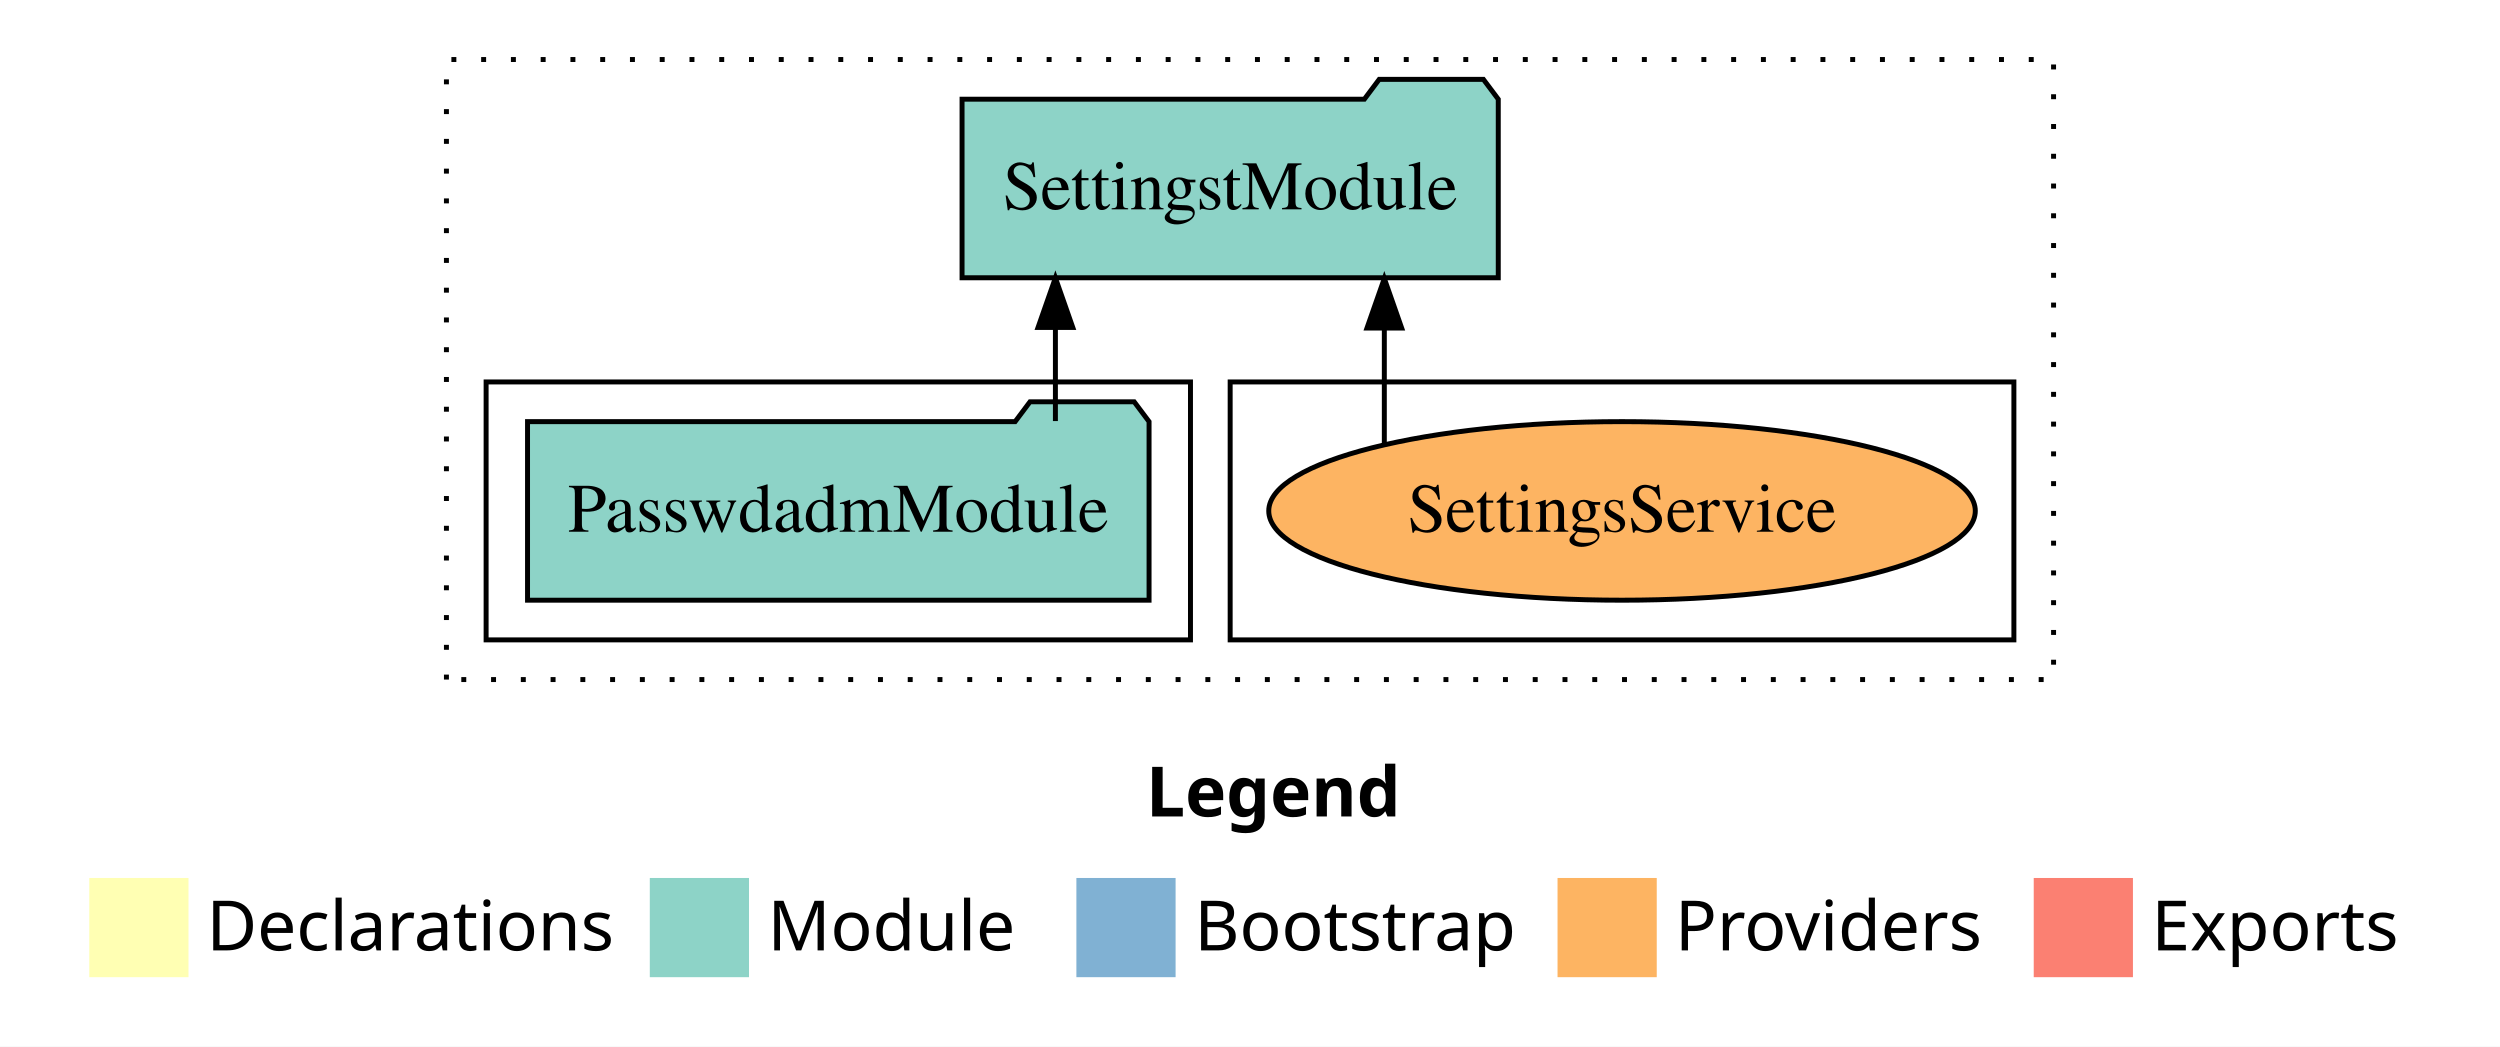
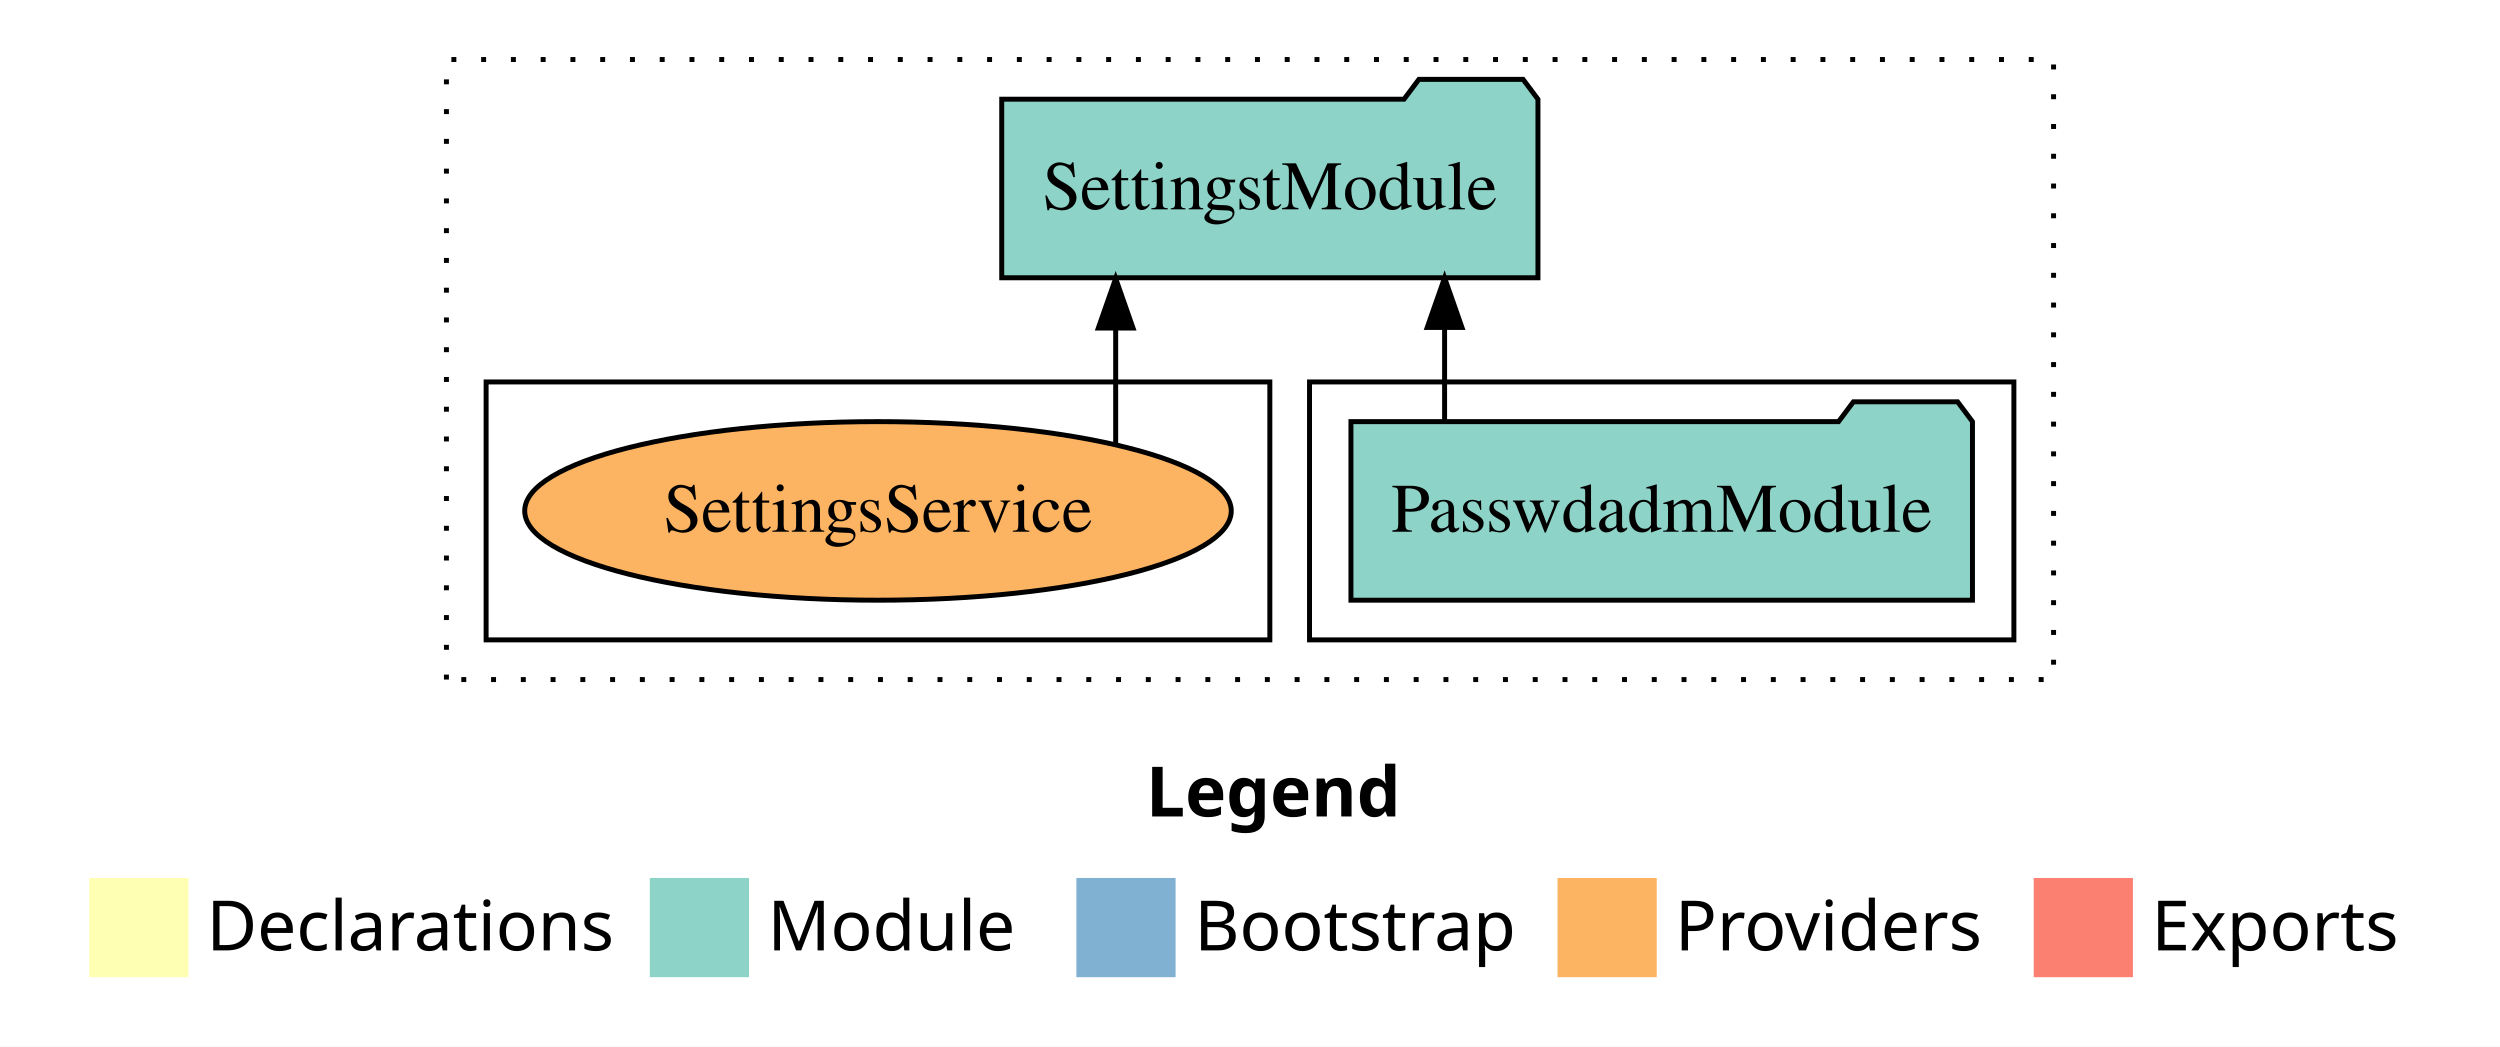
<svg xmlns="http://www.w3.org/2000/svg" width="504pt" height="211pt" viewBox="0.00 0.00 504.00 211.00">
  <g id="graph0" class="graph" transform="scale(1 1) rotate(0) translate(4 207)">
    <polygon fill="white" stroke="transparent" points="-4,4 -4,-207 500,-207 500,4 -4,4" />
    <text text-anchor="start" x="227.01" y="-42.4" font-family="Times-12" font-weight="bold" font-size="14.00">Legend</text>
    <polygon fill="#ffffb3" stroke="transparent" points="14,-10 14,-30 34,-30 34,-10 14,-10" />
    <text text-anchor="start" x="37.63" y="-15.4" font-family="Times-12" font-size="14.00">  Declarations</text>
    <polygon fill="#8dd3c7" stroke="transparent" points="127,-10 127,-30 147,-30 147,-10 127,-10" />
    <text text-anchor="start" x="150.73" y="-15.4" font-family="Times-12" font-size="14.00">  Module</text>
    <polygon fill="#80b1d3" stroke="transparent" points="213,-10 213,-30 233,-30 233,-10 213,-10" />
    <text text-anchor="start" x="236.78" y="-15.4" font-family="Times-12" font-size="14.00">  Bootstrap</text>
    <polygon fill="#fdb462" stroke="transparent" points="310,-10 310,-30 330,-30 330,-10 310,-10" />
    <text text-anchor="start" x="333.67" y="-15.4" font-family="Times-12" font-size="14.00">  Providers</text>
    <polygon fill="#fb8072" stroke="transparent" points="406,-10 406,-30 426,-30 426,-10 406,-10" />
    <text text-anchor="start" x="429.73" y="-15.4" font-family="Times-12" font-size="14.00">  Exports</text>
    <g id="clust1" class="cluster">
      <polygon fill="none" stroke="black" stroke-dasharray="1,5" points="86,-70 86,-195 410,-195 410,-70 86,-70" />
    </g>
+     <g id="clust3" class="cluster">
+       <polygon fill="none" stroke="black" points="260,-78 260,-130 402,-130 402,-78 260,-78" />
+     </g>
    <g id="clust6" class="cluster">
-       <polygon fill="none" stroke="black" points="244,-78 244,-130 402,-130 402,-78 244,-78" />
-     </g>
-     <g id="clust3" class="cluster">
-       <polygon fill="none" stroke="black" points="94,-78 94,-130 236,-130 236,-78 94,-78" />
+       <polygon fill="none" stroke="black" points="94,-78 94,-130 252,-130 252,-78 94,-78" />
    </g>
    <g id="node1" class="node">
-       <polygon fill="#8dd3c7" stroke="black" points="227.65,-122 224.65,-126 203.65,-126 200.65,-122 102.35,-122 102.35,-86 227.65,-86 227.65,-122" />
-       <text text-anchor="middle" x="165" y="-99.8" font-family="Times,serif" font-size="14.00">PasswdadmModule</text>
+       <polygon fill="#8dd3c7" stroke="black" points="393.65,-122 390.65,-126 369.65,-126 366.65,-122 268.35,-122 268.35,-86 393.65,-86 393.65,-122" />
+       <text text-anchor="middle" x="331" y="-99.8" font-family="Times,serif" font-size="14.00">PasswdadmModule</text>
    </g>
    <g id="node2" class="node">
-       <polygon fill="#8dd3c7" stroke="black" points="298.05,-187 295.05,-191 274.05,-191 271.05,-187 189.95,-187 189.95,-151 298.05,-151 298.05,-187" />
-       <text text-anchor="middle" x="244" y="-164.8" font-family="Times,serif" font-size="14.00">SettingstModule</text>
+       <polygon fill="#8dd3c7" stroke="black" points="306.05,-187 303.05,-191 282.05,-191 279.05,-187 197.95,-187 197.95,-151 306.05,-151 306.05,-187" />
+       <text text-anchor="middle" x="252" y="-164.8" font-family="Times,serif" font-size="14.00">SettingstModule</text>
    </g>
    <g id="edge1" class="edge">
-       <path fill="none" stroke="black" d="M208.77,-122.11C208.77,-122.11 208.77,-140.99 208.77,-140.99" />
-       <polygon fill="black" stroke="black" points="205.27,-140.99 208.77,-150.99 212.27,-140.99 205.27,-140.99" />
+       <path fill="none" stroke="black" d="M287.23,-122.11C287.23,-122.11 287.23,-140.99 287.23,-140.99" />
+       <polygon fill="black" stroke="black" points="283.73,-140.99 287.23,-150.99 290.73,-140.99 283.73,-140.99" />
    </g>
    <g id="node3" class="node">
-       <ellipse fill="#fdb462" stroke="black" cx="323" cy="-104" rx="71.22" ry="18" />
-       <text text-anchor="middle" x="323" y="-99.8" font-family="Times,serif" font-size="14.00">SettingsService</text>
+       <ellipse fill="#fdb462" stroke="black" cx="173" cy="-104" rx="71.22" ry="18" />
+       <text text-anchor="middle" x="173" y="-99.8" font-family="Times,serif" font-size="14.00">SettingsService</text>
    </g>
    <g id="edge2" class="edge">
-       <path fill="none" stroke="black" d="M275.08,-117.47C275.08,-117.47 275.08,-140.86 275.08,-140.86" />
-       <polygon fill="black" stroke="black" points="271.58,-140.86 275.08,-150.86 278.58,-140.86 271.58,-140.86" />
+       <path fill="none" stroke="black" d="M220.92,-117.47C220.92,-117.47 220.92,-140.86 220.92,-140.86" />
+       <polygon fill="black" stroke="black" points="217.42,-140.86 220.92,-150.86 224.42,-140.86 217.42,-140.86" />
    </g>
  </g>
</svg>
